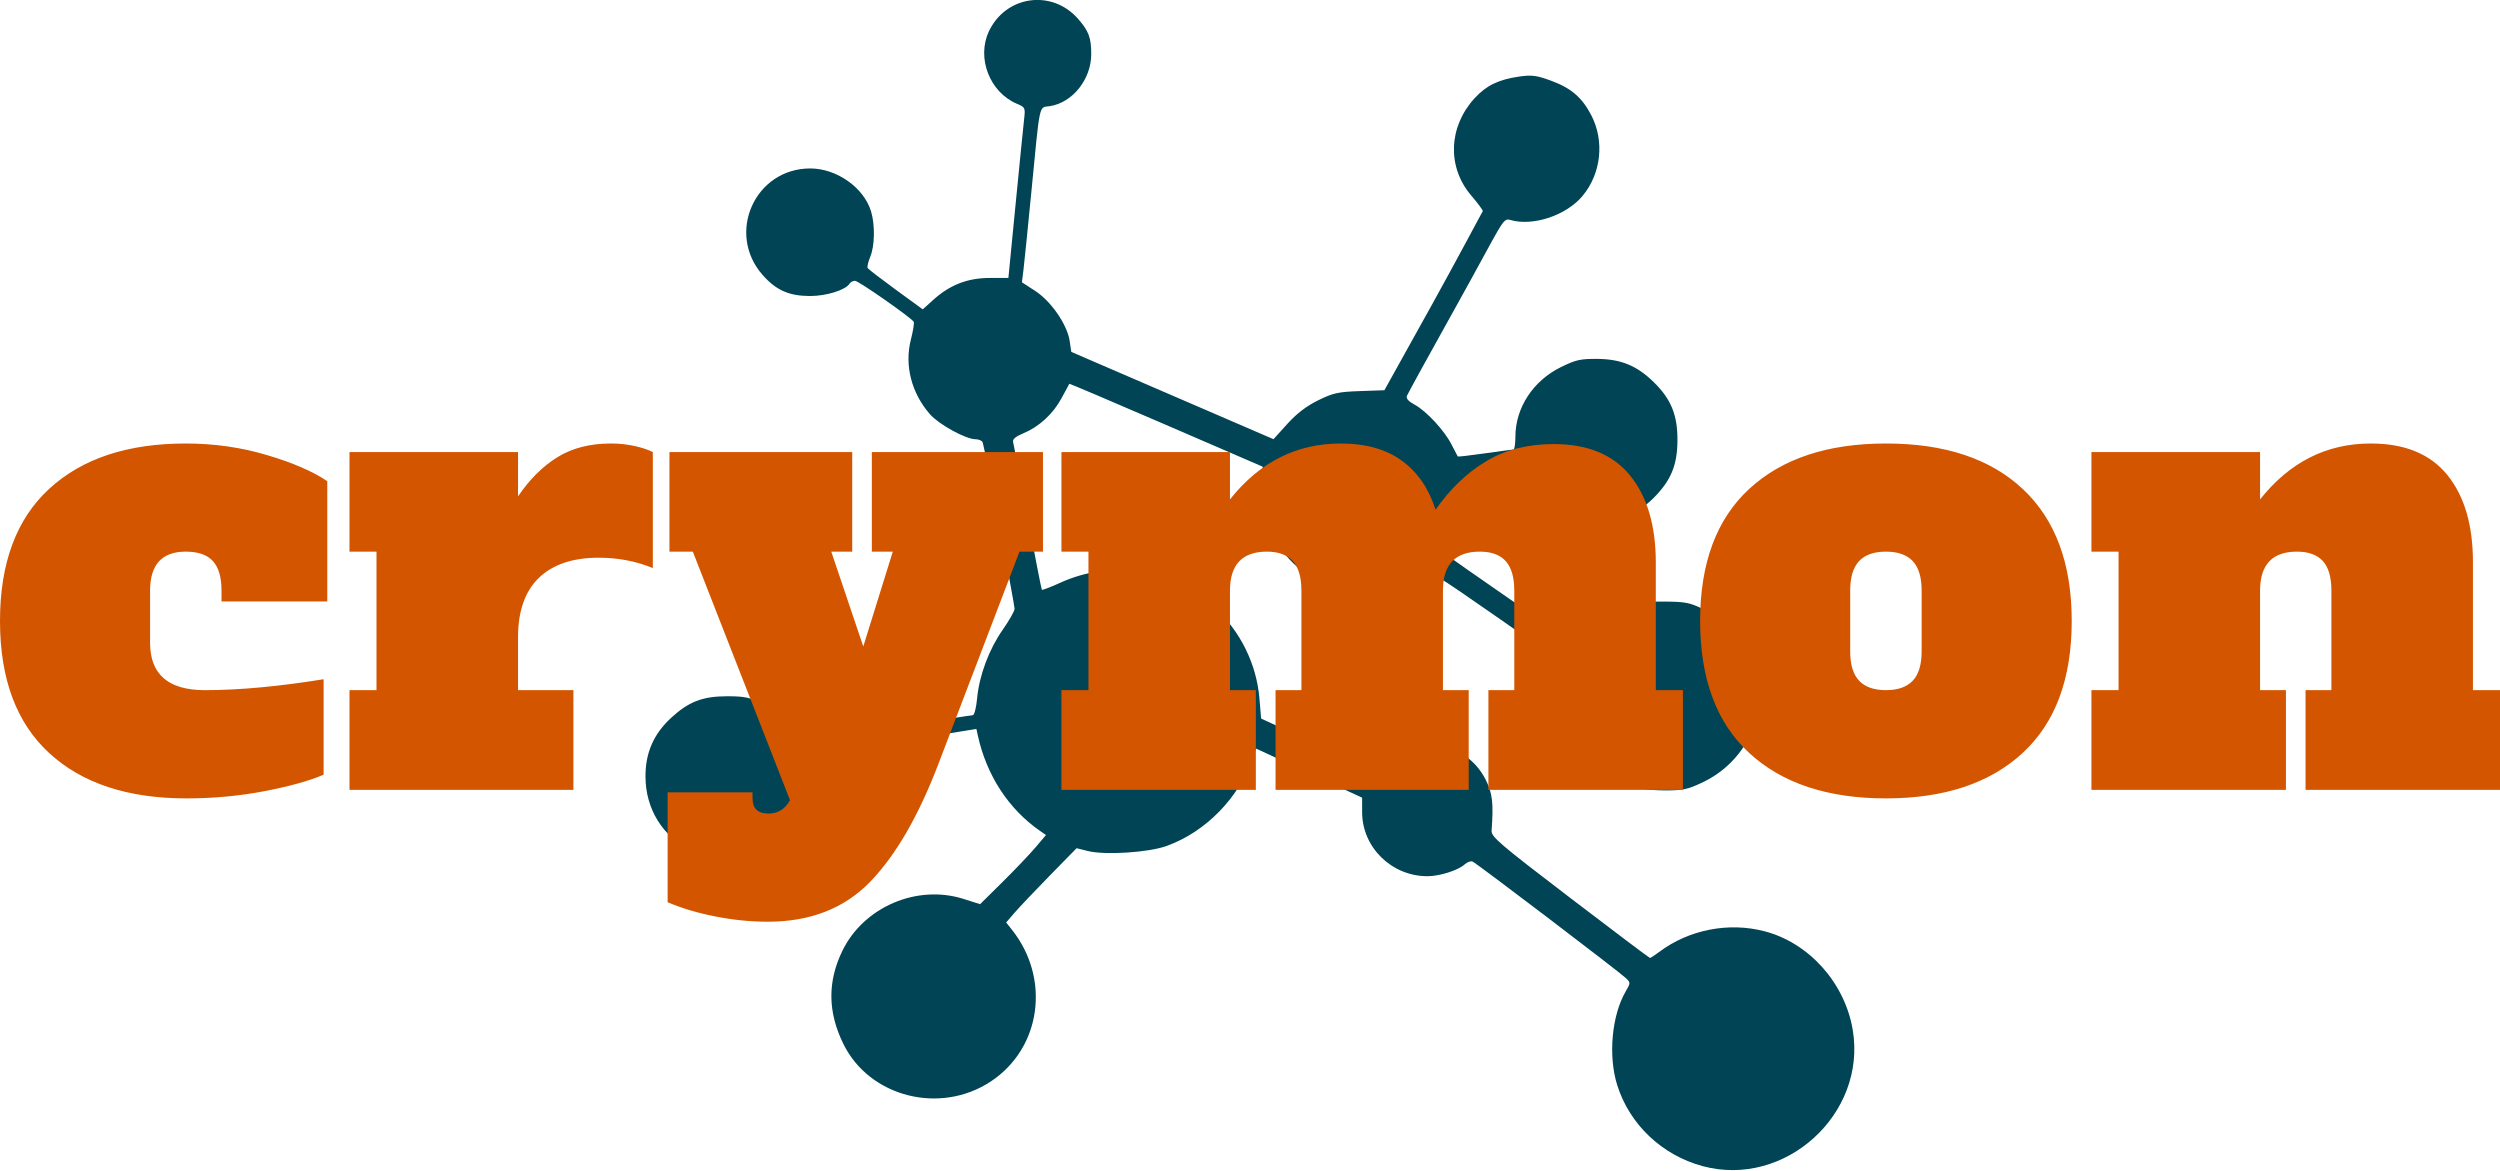
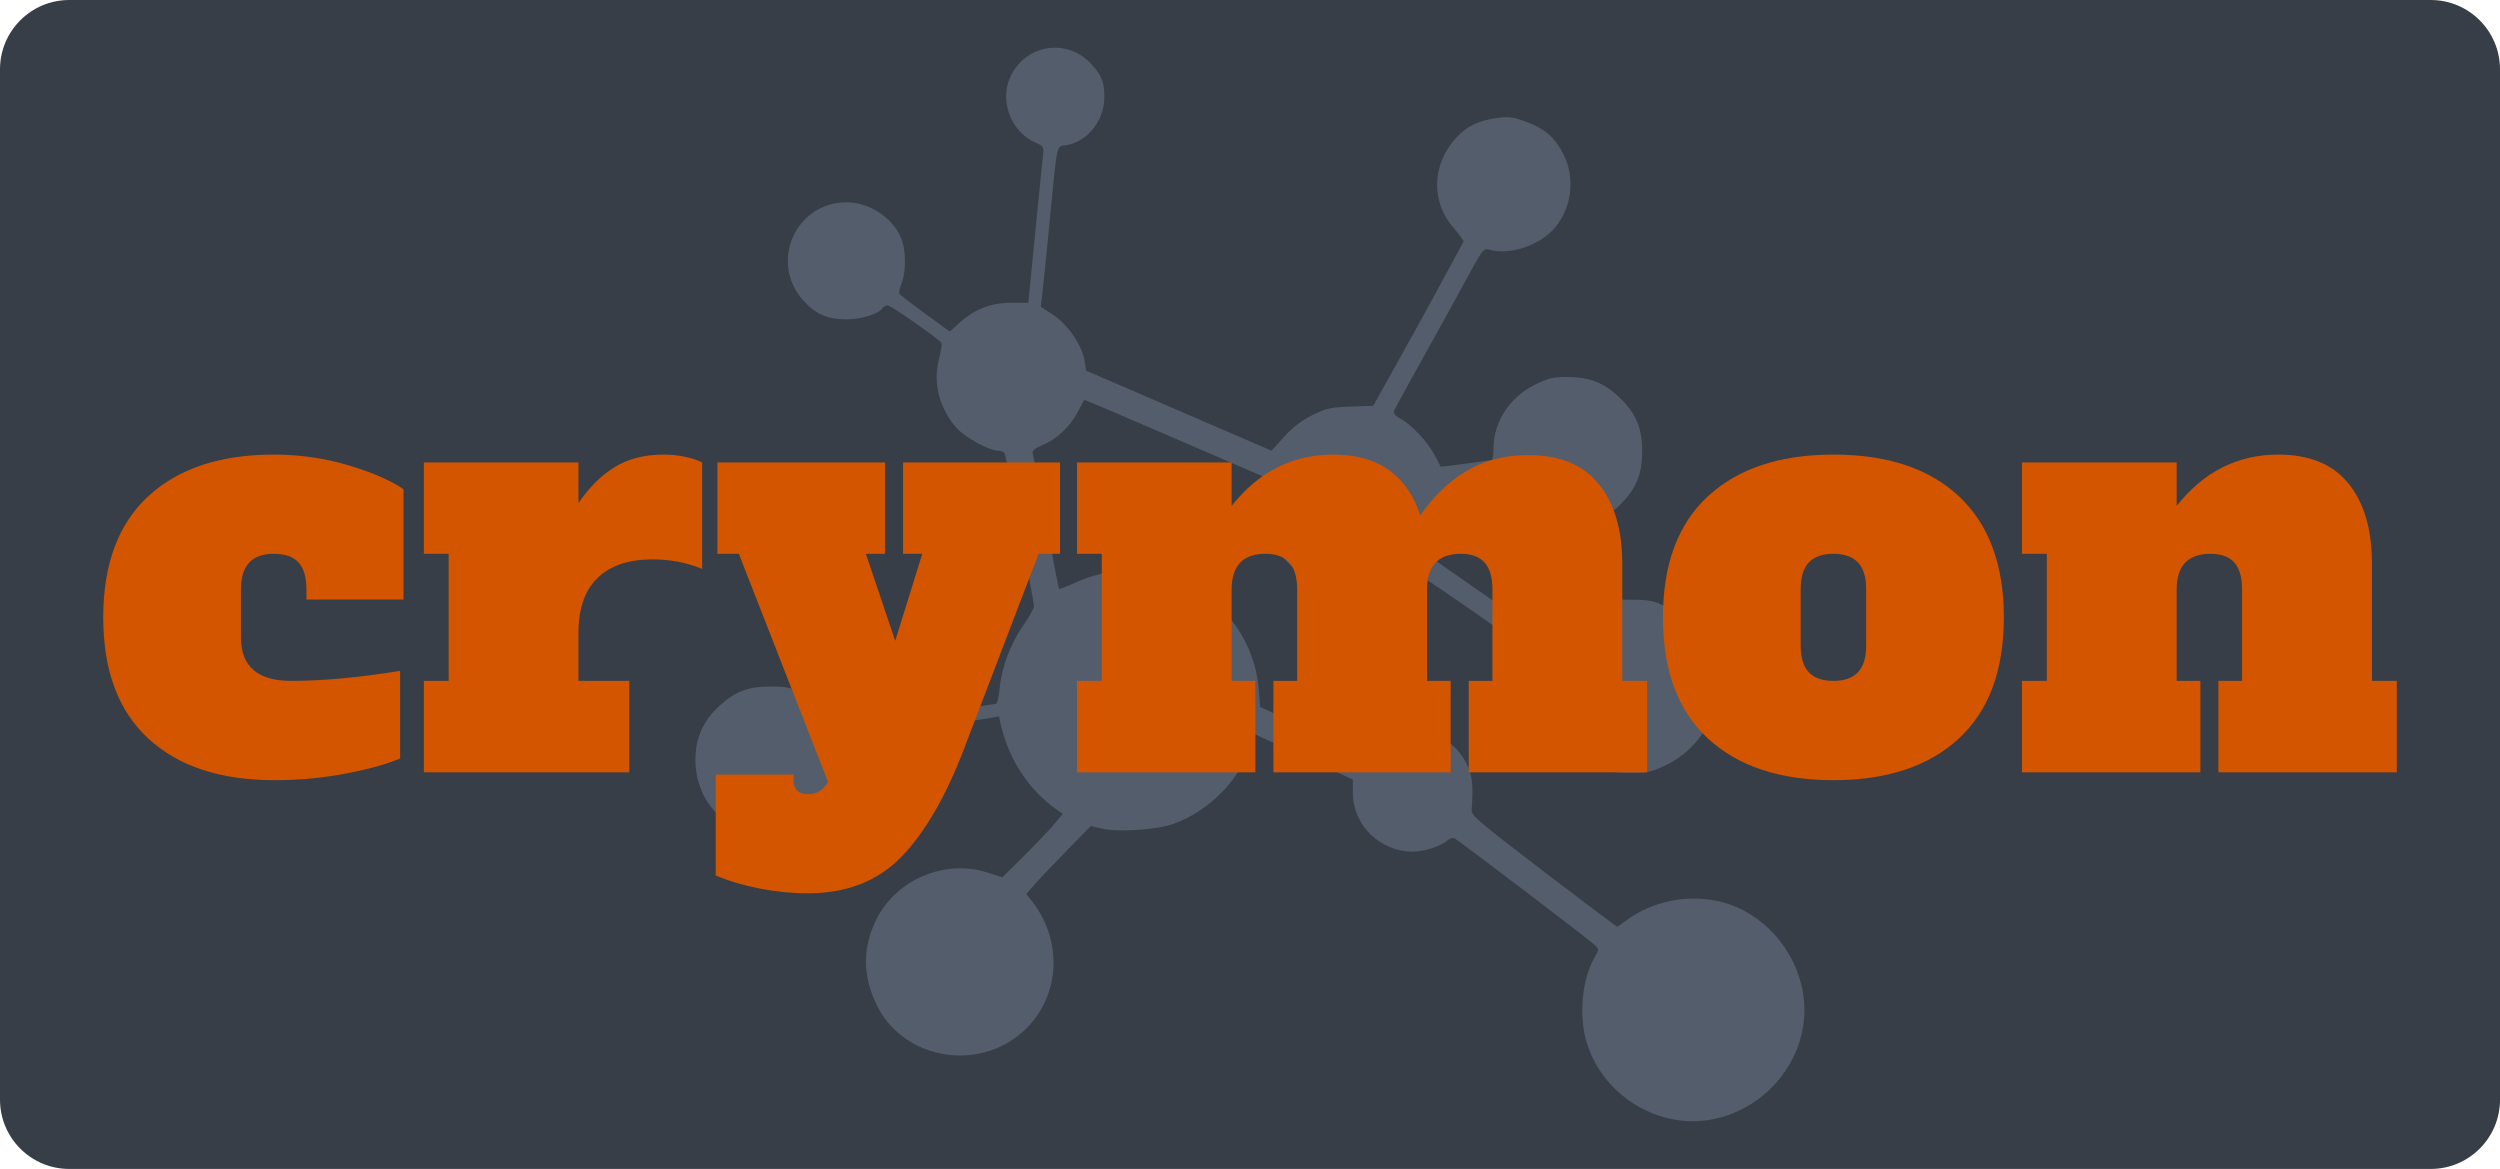
- <svg xmlns="http://www.w3.org/2000/svg" width="256.38" height="120" preserveAspectRatio="xMidYMid" version="1.1" viewBox="61.959 5.6 256.38 120">
+ <svg xmlns="http://www.w3.org/2000/svg" width="279.46" height="130.67" preserveAspectRatio="xMidYMid" version="1.1" viewBox="61.959 5.6 279.46 130.67">
  <defs>
    <filter id="editing-jagged-46-1" x="0" y="0" width="1" height="1">
      <feTurbulence baseFrequency="0" result="turb" seed="1" />
      <feDisplacementMap in="SourceGraphic" in2="turb" />
    </filter>
  </defs>
-   <path d="m236.57 125.19c-4.172-1.124-7.494-4.274-8.763-8.31-0.939-2.986-0.563-7.145 0.869-9.607 0.501-0.862 0.503-0.91 0.045-1.345-0.742-0.705-15.371-11.829-15.749-11.976-0.186-0.072-0.545 0.057-0.799 0.287-0.681 0.616-2.573 1.218-3.829 1.218-3.675 0-6.696-2.963-6.696-6.567v-1.485l-10.872-5.038-0.295 0.853c-1.449 4.185-4.837 7.671-8.879 9.135-1.867 0.677-6.327 0.961-8.095 0.516l-1.141-0.287-2.753 2.812c-1.514 1.547-3.139 3.261-3.612 3.81l-0.859 0.997 0.564 0.706c4.016 5.027 3.044 12.159-2.126 15.59-5.195 3.448-12.446 1.612-15.125-3.83-1.618-3.286-1.648-6.414-0.092-9.593 2.189-4.474 7.647-6.802 12.404-5.291l1.703 0.541 2.312-2.287c1.272-1.258 2.792-2.853 3.378-3.546l1.066-1.26-0.627-0.434c-3.208-2.225-5.471-5.7-6.362-9.774l-0.147-0.674-8.458 1.388c-4.652 0.763-8.546 1.391-8.655 1.394-0.108 0.004-0.197 0.87-0.197 1.925 0 1.067-0.185 2.462-0.417 3.143-0.54 1.584-2.444 3.689-4.14 4.578-1.159 0.607-1.654 0.702-3.697 0.706-1.972 0.004-2.57-0.099-3.648-0.63-2.962-1.458-4.715-4.285-4.724-7.621-7e-3 -2.433 0.838-4.367 2.633-6.021 1.797-1.656 3.236-2.21 5.74-2.21 1.787 2.25e-4 2.321 0.112 3.617 0.759 1.531 0.764 3.103 2.241 3.641 3.421 0.209 0.458 0.443 0.602 0.84 0.512 0.82-0.185 16.766-2.749 17.094-2.749 0.156 0 0.353-0.758 0.441-1.7 0.222-2.378 1.214-5.039 2.636-7.074 0.666-0.953 1.211-1.915 1.211-2.137 0-0.465-3.085-16.569-3.269-17.063-0.067-0.18-0.401-0.328-0.743-0.328-0.989 0-3.74-1.508-4.659-2.555-1.905-2.17-2.639-5.026-1.966-7.653 0.23-0.898 0.362-1.724 0.292-1.836-0.27-0.437-5.663-4.204-6.019-4.204-0.207 0-0.458 0.13-0.556 0.289-0.404 0.654-2.369 1.272-4.045 1.272-2.162 0-3.493-0.59-4.878-2.163-3.759-4.27-0.794-10.907 4.878-10.92 2.717-6e-3 5.516 1.97 6.247 4.41 0.42 1.403 0.38 3.54-0.087 4.659-0.215 0.515-0.332 1.032-0.26 1.149 0.072 0.117 1.373 1.117 2.889 2.223l2.758 2.01 1.074-0.97c1.707-1.542 3.527-2.249 5.788-2.249h1.92l0.735-7.519c0.404-4.136 0.798-8.071 0.876-8.746 0.137-1.194 0.117-1.237-0.745-1.603-2.774-1.178-4.136-4.674-2.879-7.39 1.713-3.7 6.463-4.386 9.153-1.322 1.097 1.249 1.356 1.941 1.356 3.615 0 2.578-1.891 4.969-4.226 5.342-1.175 0.188-0.995-0.647-1.934 9.005-0.357 3.675-0.717 7.218-0.799 7.872l-0.15 1.19 1.358 0.88c1.63 1.056 3.287 3.456 3.537 5.123l0.17 1.135 20.735 8.952 1.411-1.56c0.971-1.073 1.957-1.828 3.16-2.421 1.542-0.76 2.048-0.872 4.276-0.951l2.527-0.089 4.817-8.666c2.649-4.767 5.205-9.612 5.27-9.691 0.064-0.079-0.627-0.964-1.179-1.608-2.491-2.905-2.351-7.037 0.337-9.974 1.2-1.311 2.449-1.92 4.564-2.226 1.304-0.189 1.79-0.126 3.29 0.425 2.047 0.753 3.164 1.71 4.108 3.521 1.385 2.657 1.031 5.985-0.882 8.287-1.672 2.012-5.103 3.152-7.424 2.467-0.802-0.237-0.769 0.296-5.583 8.93-2.672 4.792-4.926 8.892-5.009 9.11-0.103 0.268 0.149 0.559 0.775 0.896 1.216 0.655 3.078 2.664 3.806 4.108 0.319 0.633 0.605 1.18 0.635 1.216 0.03 0.036 1.283-0.109 2.785-0.323 1.502-0.213 2.818-0.39 2.927-0.393 0.108-0.003 0.197-0.593 0.197-1.312 0-2.956 1.811-5.732 4.654-7.131 1.53-0.753 2.011-0.863 3.727-0.85 2.448 0.018 4.085 0.693 5.821 2.397 1.773 1.741 2.431 3.369 2.417 5.973-0.015 2.546-0.668 4.111-2.475 5.924-3.762 3.775-10.701 2.764-13.115-1.912-0.451-0.874-0.581-0.954-1.354-0.835-0.47 0.072-1.798 0.275-2.951 0.45-1.837 0.279-2.09 0.382-2.043 0.835 0.124 1.189-0.519 3.951-1.262 5.423-0.438 0.869-0.7 1.667-0.581 1.775 0.246 0.223 12.88 8.976 13.388 9.275 0.213 0.126 0.802-0.321 1.658-1.257 0.874-0.957 1.923-1.745 3.071-2.31 1.606-0.79 1.94-0.857 4.238-0.849 2.205 0.008 2.676 0.097 4.061 0.768 1.99 0.963 3.754 2.724 4.738 4.729 0.696 1.419 0.77 1.82 0.77 4.189-5e-5 2.341-0.079 2.78-0.736 4.119-1.014 2.065-2.726 3.742-4.84 4.74-1.564 0.738-2.013 0.83-3.99 0.816-3.115-0.023-4.865-0.736-6.967-2.837-1.165-1.165-1.756-2.019-2.193-3.168-0.589-1.548-0.822-4.053-0.535-5.759 0.128-0.761-0.05-0.905-7.179-5.87-6.725-4.683-7.354-5.062-7.862-4.745-4.762 2.977-10.089 2.469-13.611-1.296-1.99-2.127-2.653-3.82-2.715-6.932l-0.051-2.589-9.896-4.278c-5.443-2.353-9.912-4.254-9.932-4.224-0.02 0.03-0.374 0.686-0.788 1.458-0.872 1.628-2.318 2.958-3.942 3.628-0.762 0.314-1.108 0.602-1.039 0.864 0.057 0.216 0.727 3.695 1.488 7.731 0.761 4.036 1.418 7.385 1.461 7.443 0.043 0.058 0.875-0.258 1.849-0.702 5.406-2.465 11.561-1.48 15.895 2.543 2.633 2.444 4.273 5.78 4.57 9.296l0.175 2.071 11.526 5.337 0.753-0.753c3.202-3.202 8.684-2.366 10.723 1.636 0.724 1.421 0.842 2.406 0.633 5.275-0.046 0.628 0.78 1.335 8.038 6.879 4.449 3.398 8.142 6.179 8.207 6.179 0.065 0 0.493-0.281 0.952-0.625 3.04-2.279 7.104-3.076 10.788-2.116 4.567 1.19 8.236 5.287 9.049 10.105 1.457 8.639-6.936 16.261-15.396 13.983z" fill="#045" stroke-width=".262" />
-   <path transform="matrix(.98598 0 0 .97366 15.415 10.84)" d="m66.596 78.71q-9.15 0-14.27-4.77t-5.12-13.92 5.12-13.92 14.2-4.77q4.42 0 8.45 1.22 4.03 1.21 6.27 2.75v12.67h-11v-1.15q0-2.11-0.9-3.11-0.9-0.99-2.82-0.99-3.71 0-3.71 4.1v5.5q0 4.99 5.7 4.99 5.31 0 12.35-1.15v10.05q-2.18 0.96-6.11 1.73-3.94 0.77-8.16 0.77zm44.16-37.38q1.28 0 2.43 0.26 1.15 0.25 1.92 0.64v12.22q-2.62-1.09-5.63-1.09-4.03 0-6.21 2.11-2.18 2.12-2.18 6.28v5.56h5.76v10.5h-23.29v-10.5h2.81v-14.59h-2.81v-10.49h17.53v4.67q1.8-2.69 4.1-4.13t5.57-1.44zm27.13 0.9h17.8v10.49h-2.44l-8.38 22.21q-3.14 8.38-7.17 12.58-4.03 4.19-10.62 4.19-2.69 0-5.44-0.55-2.75-0.54-4.99-1.5v-11.58h8.83v0.64q0 1.6 1.66 1.6 1.47 0 2.24-1.41l-10.11-26.18h-2.43v-10.49h19.01v10.49h-2.18l3.33 9.99 3.07-9.99h-2.18zm81.54 25.08h2.82v10.5h-20.23v-10.5h2.69v-10.49q0-2.11-0.9-3.11-0.89-0.99-2.68-0.99-3.84 0-3.84 4.1v10.49h2.68v10.5h-20.09v-10.5h2.69v-10.49q0-2.11-0.9-3.11-0.9-0.99-2.69-0.99-3.84 0-3.84 4.1v10.49h2.69v10.5h-20.22v-10.5h2.81v-14.59h-2.81v-10.49h17.53v4.99q4.61-5.89 11.52-5.89 3.91 0 6.37 1.82 2.46 1.83 3.49 5.16 2.3-3.33 5.28-5.12 2.97-1.8 7.01-1.8 5.31 0 7.96 3.33 2.66 3.33 2.66 9.15zm23.94 11.4q-9.09 0-14.21-4.77t-5.12-13.92 5.12-13.92 14.21-4.77q9.21 0 14.27 4.83 5.05 4.83 5.05 13.86 0 9.15-5.12 13.92t-14.2 4.77zm0-11.4q1.85 0 2.78-0.99t0.93-3.1v-6.4q0-2.11-0.93-3.11-0.93-0.99-2.78-0.99-1.86 0-2.79 0.99-0.93 1-0.93 3.11v6.4q0 2.11 0.93 3.1t2.79 0.99zm61.05 0h2.82v10.5h-20.23v-10.5h2.69v-10.49q0-2.11-0.89-3.11-0.9-0.99-2.69-0.99-3.84 0-3.84 4.1v10.49h2.69v10.5h-20.23v-10.5h2.82v-14.59h-2.82v-10.49h17.54v4.99q4.61-5.89 11.52-5.89 5.31 0 7.97 3.33 2.65 3.33 2.65 9.15z" fill="#d45500" filter="url(#editing-jagged-46-1)" />
+   <rect x="61.959" y="5.6" width="279.46" height="130.67" ry="7.747" fill="#373e48" />
+   <path d="m248.11 130.53c-4.172-1.124-7.494-4.274-8.763-8.31-0.939-2.986-0.563-7.145 0.869-9.607 0.501-0.862 0.503-0.91 0.045-1.345-0.742-0.705-15.371-11.829-15.749-11.976-0.186-0.072-0.545 0.057-0.799 0.287-0.681 0.616-2.573 1.218-3.829 1.218-3.675 0-6.696-2.963-6.696-6.567v-1.485l-10.872-5.038-0.295 0.853c-1.449 4.185-4.837 7.671-8.879 9.135-1.867 0.677-6.327 0.961-8.095 0.516l-1.141-0.287-2.753 2.812c-1.514 1.547-3.139 3.261-3.612 3.81l-0.859 0.997 0.564 0.706c4.016 5.027 3.044 12.159-2.126 15.59-5.195 3.448-12.446 1.612-15.125-3.83-1.618-3.286-1.648-6.414-0.092-9.593 2.189-4.474 7.647-6.802 12.404-5.291l1.703 0.541 2.312-2.287c1.272-1.258 2.792-2.853 3.378-3.546l1.066-1.26-0.627-0.434c-3.208-2.225-5.471-5.7-6.362-9.774l-0.147-0.674-8.458 1.388c-4.652 0.763-8.546 1.391-8.655 1.394-0.108 0.004-0.197 0.87-0.197 1.925 0 1.067-0.185 2.462-0.417 3.143-0.54 1.584-2.444 3.689-4.14 4.578-1.159 0.607-1.654 0.702-3.697 0.706-1.972 0.004-2.57-0.099-3.648-0.63-2.962-1.458-4.715-4.285-4.724-7.621-7e-3 -2.433 0.838-4.367 2.633-6.021 1.797-1.656 3.236-2.21 5.74-2.21 1.787 2.25e-4 2.321 0.112 3.617 0.759 1.531 0.764 3.103 2.241 3.641 3.421 0.209 0.458 0.443 0.602 0.84 0.512 0.82-0.185 16.766-2.749 17.094-2.749 0.156 0 0.353-0.758 0.441-1.7 0.222-2.378 1.214-5.039 2.636-7.074 0.666-0.953 1.211-1.915 1.211-2.137 0-0.465-3.085-16.569-3.269-17.063-0.067-0.18-0.401-0.328-0.743-0.328-0.989 0-3.74-1.508-4.659-2.555-1.905-2.17-2.639-5.026-1.966-7.653 0.23-0.898 0.362-1.724 0.292-1.836-0.27-0.437-5.663-4.204-6.019-4.204-0.207 0-0.458 0.13-0.556 0.289-0.404 0.654-2.369 1.272-4.045 1.272-2.162 0-3.493-0.59-4.878-2.163-3.759-4.27-0.794-10.907 4.878-10.92 2.717-6e-3 5.516 1.97 6.247 4.41 0.42 1.403 0.38 3.54-0.087 4.659-0.215 0.515-0.332 1.032-0.26 1.149 0.072 0.117 1.373 1.117 2.889 2.223l2.758 2.01 1.074-0.97c1.707-1.542 3.527-2.249 5.788-2.249h1.92l0.735-7.519c0.404-4.136 0.798-8.071 0.876-8.746 0.137-1.194 0.117-1.237-0.745-1.603-2.774-1.178-4.136-4.674-2.879-7.39 1.713-3.7 6.463-4.386 9.153-1.322 1.097 1.249 1.356 1.941 1.356 3.615 0 2.578-1.891 4.969-4.226 5.342-1.175 0.188-0.995-0.647-1.934 9.005-0.357 3.675-0.717 7.218-0.799 7.872l-0.15 1.19 1.358 0.88c1.63 1.056 3.287 3.456 3.537 5.123l0.17 1.135 20.735 8.952 1.411-1.56c0.971-1.073 1.957-1.828 3.16-2.421 1.542-0.76 2.048-0.872 4.276-0.951l2.527-0.089 4.817-8.666c2.649-4.767 5.205-9.612 5.27-9.691 0.064-0.079-0.627-0.964-1.179-1.608-2.491-2.905-2.351-7.037 0.337-9.974 1.2-1.311 2.449-1.92 4.564-2.226 1.304-0.189 1.79-0.126 3.29 0.425 2.047 0.753 3.164 1.71 4.108 3.521 1.385 2.657 1.031 5.985-0.882 8.287-1.672 2.012-5.103 3.152-7.424 2.467-0.802-0.237-0.769 0.296-5.583 8.93-2.672 4.792-4.926 8.892-5.009 9.11-0.103 0.268 0.149 0.559 0.775 0.896 1.216 0.655 3.078 2.664 3.806 4.108 0.319 0.633 0.605 1.18 0.635 1.216 0.03 0.036 1.283-0.109 2.785-0.323 1.502-0.213 2.818-0.39 2.927-0.393 0.108-0.003 0.197-0.593 0.197-1.312 0-2.956 1.811-5.732 4.654-7.131 1.53-0.753 2.011-0.863 3.727-0.85 2.448 0.018 4.085 0.693 5.821 2.397 1.773 1.741 2.431 3.369 2.417 5.973-0.015 2.546-0.668 4.111-2.475 5.924-3.762 3.775-10.701 2.764-13.115-1.912-0.451-0.874-0.581-0.954-1.354-0.835-0.47 0.072-1.798 0.275-2.951 0.45-1.837 0.279-2.09 0.382-2.043 0.835 0.124 1.189-0.519 3.951-1.262 5.423-0.438 0.869-0.7 1.667-0.581 1.775 0.246 0.223 12.88 8.976 13.388 9.275 0.213 0.126 0.802-0.321 1.658-1.257 0.874-0.957 1.923-1.745 3.071-2.31 1.606-0.79 1.94-0.857 4.238-0.849 2.205 0.008 2.676 0.097 4.061 0.768 1.99 0.963 3.754 2.724 4.738 4.729 0.696 1.419 0.77 1.82 0.77 4.189-5e-5 2.341-0.079 2.78-0.736 4.119-1.014 2.065-2.726 3.742-4.84 4.74-1.564 0.738-2.013 0.83-3.99 0.816-3.115-0.023-4.865-0.736-6.967-2.837-1.165-1.165-1.756-2.019-2.193-3.168-0.589-1.548-0.822-4.053-0.535-5.759 0.128-0.761-0.05-0.905-7.179-5.87-6.725-4.683-7.354-5.062-7.862-4.745-4.762 2.977-10.089 2.469-13.611-1.296-1.99-2.127-2.653-3.82-2.715-6.932l-0.051-2.589-9.896-4.278c-5.443-2.353-9.912-4.254-9.932-4.224-0.02 0.03-0.374 0.686-0.788 1.458-0.872 1.628-2.318 2.958-3.942 3.628-0.762 0.314-1.108 0.602-1.039 0.864 0.057 0.216 0.727 3.695 1.488 7.731 0.761 4.036 1.418 7.385 1.461 7.443 0.043 0.058 0.875-0.258 1.849-0.702 5.406-2.465 11.561-1.48 15.895 2.543 2.633 2.444 4.273 5.78 4.57 9.296l0.175 2.071 11.526 5.337 0.753-0.753c3.202-3.202 8.684-2.366 10.723 1.636 0.724 1.421 0.842 2.406 0.633 5.275-0.046 0.628 0.78 1.335 8.038 6.879 4.449 3.398 8.142 6.179 8.207 6.179 0.065 0 0.493-0.281 0.952-0.625 3.04-2.279 7.104-3.076 10.788-2.116 4.567 1.19 8.236 5.287 9.049 10.105 1.457 8.639-6.936 16.261-15.396 13.983z" fill="#535d6c" stroke-width=".262" />
+   <path transform="matrix(.98598 0 0 .97366 26.955 16.175)" d="m66.596 78.71q-9.15 0-14.27-4.77t-5.12-13.92 5.12-13.92 14.2-4.77q4.42 0 8.45 1.22 4.03 1.21 6.27 2.75v12.67h-11v-1.15q0-2.11-0.9-3.11-0.9-0.99-2.82-0.99-3.71 0-3.71 4.1v5.5q0 4.99 5.7 4.99 5.31 0 12.35-1.15v10.05q-2.18 0.96-6.11 1.73-3.94 0.77-8.16 0.77zm44.16-37.38q1.28 0 2.43 0.26 1.15 0.25 1.92 0.64v12.22q-2.62-1.09-5.63-1.09-4.03 0-6.21 2.11-2.18 2.12-2.18 6.28v5.56h5.76v10.5h-23.29v-10.5h2.81v-14.59h-2.81v-10.49h17.53v4.67q1.8-2.69 4.1-4.13t5.57-1.44zm27.13 0.9h17.8v10.49h-2.44l-8.38 22.21q-3.14 8.38-7.17 12.58-4.03 4.19-10.62 4.19-2.69 0-5.44-0.55-2.75-0.54-4.99-1.5v-11.58h8.83v0.64q0 1.6 1.66 1.6 1.47 0 2.24-1.41l-10.11-26.18h-2.43v-10.49h19.01v10.49h-2.18l3.33 9.99 3.07-9.99h-2.18zm81.54 25.08h2.82v10.5h-20.23v-10.5h2.69v-10.49q0-2.11-0.9-3.11-0.89-0.99-2.68-0.99-3.84 0-3.84 4.1v10.49h2.68v10.5h-20.09v-10.5h2.69v-10.49q0-2.11-0.9-3.11-0.9-0.99-2.69-0.99-3.84 0-3.84 4.1v10.49h2.69v10.5h-20.22v-10.5h2.81v-14.59h-2.81v-10.49h17.53v4.99q4.61-5.89 11.52-5.89 3.91 0 6.37 1.82 2.46 1.83 3.49 5.16 2.3-3.33 5.28-5.12 2.97-1.8 7.01-1.8 5.31 0 7.96 3.33 2.66 3.33 2.66 9.15zm23.94 11.4q-9.09 0-14.21-4.77t-5.12-13.92 5.12-13.92 14.21-4.77q9.21 0 14.27 4.83 5.05 4.83 5.05 13.86 0 9.15-5.12 13.92t-14.2 4.77zm0-11.4q1.85 0 2.78-0.99t0.93-3.1v-6.4q0-2.11-0.93-3.11-0.93-0.99-2.78-0.99-1.86 0-2.79 0.99-0.93 1-0.93 3.11v6.4q0 2.11 0.93 3.1t2.79 0.99zm61.05 0h2.82v10.5h-20.23v-10.5h2.69v-10.49q0-2.11-0.89-3.11-0.9-0.99-2.69-0.99-3.84 0-3.84 4.1v10.49h2.69v10.5h-20.23v-10.5h2.82v-14.59h-2.82v-10.49h17.54v4.99q4.61-5.89 11.52-5.89 5.31 0 7.97 3.33 2.65 3.33 2.65 9.15z" fill="#d45500" filter="url(#editing-jagged-46-1)" />
</svg>
